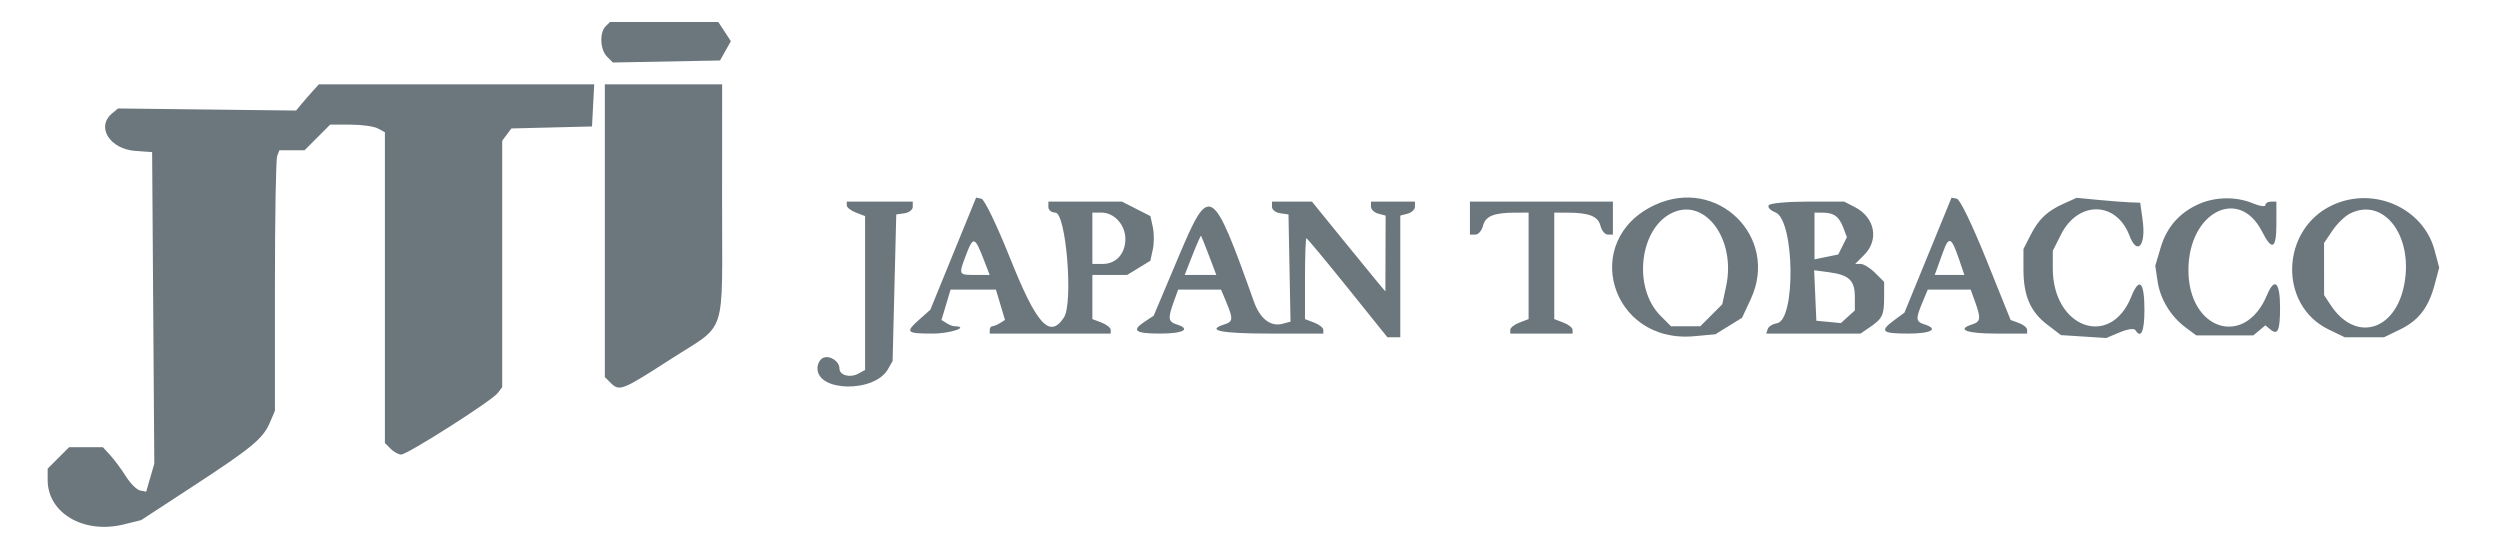
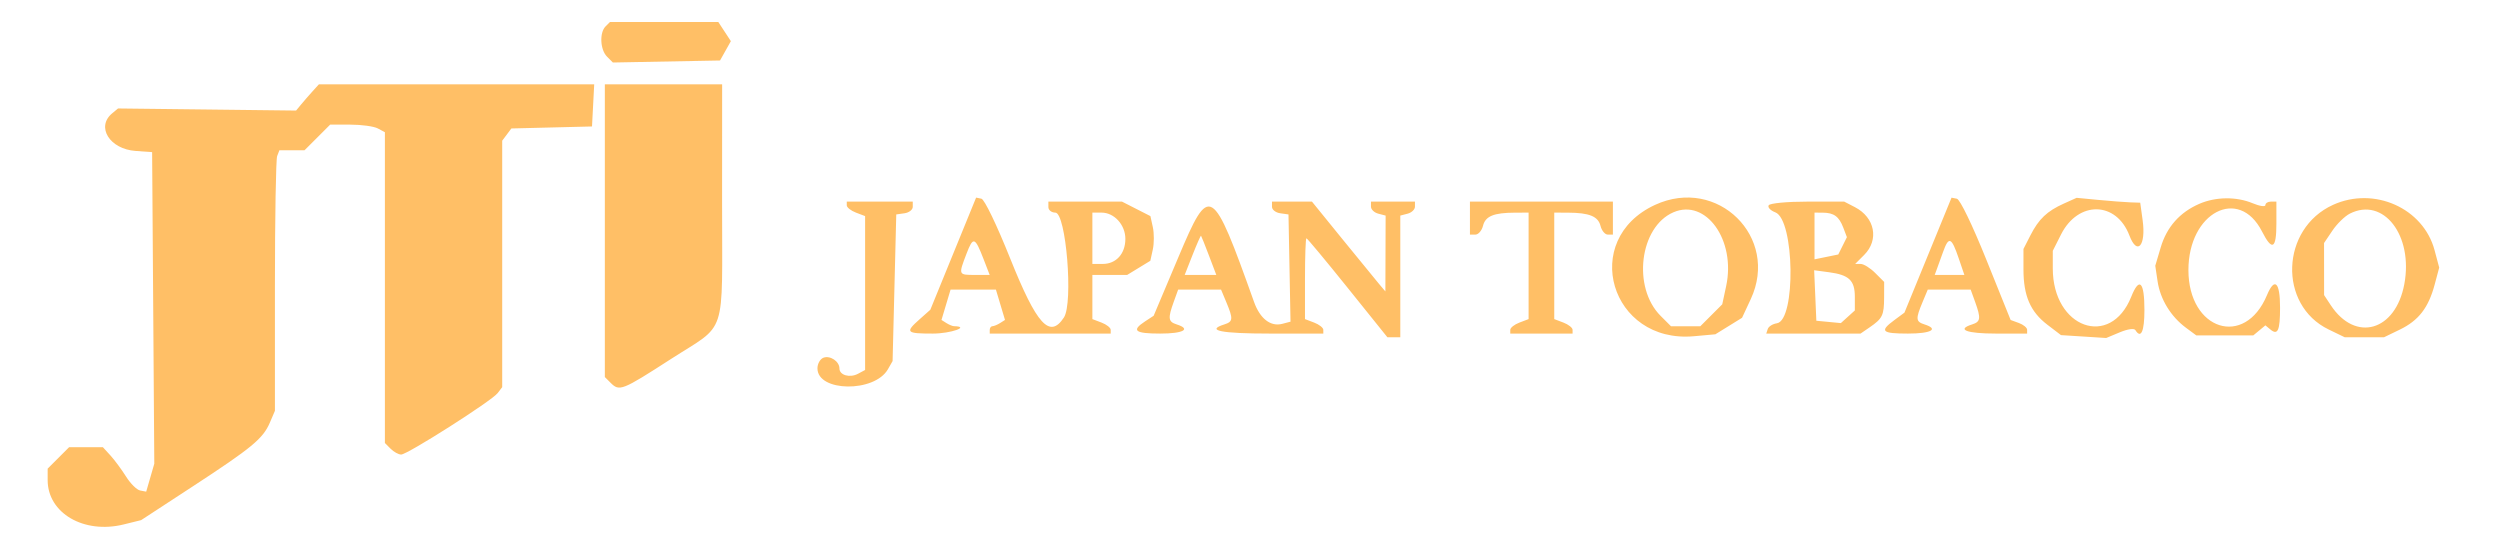
<svg xmlns="http://www.w3.org/2000/svg" width="682" height="151" viewBox="0 0 682 151" version="1.1">
-   <path d="M 165.200 7.200 C 163.491 8.909, 163.716 13.573, 165.598 15.455 L 167.195 17.052 181.811 16.776 L 196.426 16.500 197.904 13.865 L 199.381 11.230 197.667 8.615 L 195.954 6 181.177 6 L 166.400 6 165.200 7.200 M 85.250 24.928 C 84.287 25.989, 82.886 27.600, 82.136 28.508 L 80.772 30.160 56.486 29.874 L 32.201 29.588 30.600 30.917 C 26.137 34.621, 29.914 40.677, 37.002 41.180 L 41.500 41.500 41.796 84 L 42.091 126.500 40.987 130.312 L 39.883 134.124 38.226 133.805 C 37.316 133.630, 35.583 131.914, 34.377 129.993 C 33.170 128.072, 31.258 125.487, 30.127 124.250 L 28.071 122 23.459 122 L 18.846 122 15.923 124.923 L 13 127.846 13 130.973 C 13 139.980, 22.887 145.747, 33.736 143.068 L 38.500 141.891 52.500 132.747 C 68.787 122.109, 71.751 119.658, 73.623 115.282 L 75 112.064 75 78.114 C 75 59.441, 75.273 43.452, 75.607 42.582 L 76.214 41 79.640 41 L 83.067 41 86.567 37.500 L 90.067 34 95.599 34 C 98.642 34, 102.002 34.466, 103.066 35.035 L 105 36.070 105 78.464 L 105 120.857 106.571 122.429 C 107.436 123.293, 108.726 124, 109.440 124 C 111.141 124, 134.132 109.363, 135.750 107.250 L 137 105.618 137 72 L 137 38.382 138.250 36.713 L 139.500 35.044 150.500 34.772 L 161.500 34.500 161.800 28.750 L 162.100 23 124.550 23 L 87 23 85.250 24.928 M 165 62.929 L 165 102.857 166.571 104.429 C 168.977 106.834, 169.654 106.568, 182.972 97.978 C 198.551 87.930, 196.967 92.760, 196.985 55.250 L 197 23 181 23 L 165 23 165 62.929 M 260.038 69.204 L 253.792 84.500 250.896 87.073 C 246.847 90.670, 247.149 91, 254.500 91 C 259.334 91, 264.818 89.078, 260.250 88.985 C 259.837 88.976, 258.901 88.589, 258.168 88.125 L 256.836 87.280 258.076 83.140 L 259.317 79 265.500 79 L 271.683 79 272.924 83.140 L 274.164 87.280 272.832 88.125 C 272.099 88.589, 271.163 88.976, 270.750 88.985 C 270.337 88.993, 270 89.450, 270 90 L 270 91 286.500 91 L 303 91 303 89.975 C 303 89.412, 301.875 88.523, 300.500 88 L 298 87.050 298 81.025 L 298 75 302.750 74.996 L 307.500 74.993 310.655 73.069 L 313.809 71.145 314.484 68.073 C 314.855 66.383, 314.860 63.640, 314.495 61.977 L 313.831 58.954 309.955 56.977 L 306.080 55 296.040 55 L 286 55 286 56.500 C 286 57.325, 286.852 58, 287.893 58 C 290.819 58, 292.837 82.664, 290.235 86.615 C 286.358 92.499, 282.836 88.626, 275.577 70.500 C 271.901 61.319, 268.555 54.374, 267.727 54.204 L 266.284 53.908 260.038 69.204 M 321.502 70.069 L 314.719 86.138 312.360 87.684 C 308.555 90.177, 309.582 91, 316.500 91 C 322.832 91, 325.030 89.779, 321 88.500 C 318.678 87.763, 318.561 86.856, 320.201 82.321 L 321.402 79 327.252 79 L 333.102 79 334.551 82.468 C 336.451 87.016, 336.385 87.743, 334 88.500 C 328.816 90.145, 333.088 91, 346.500 91 L 361 91 361 89.975 C 361 89.412, 359.875 88.523, 358.500 88 L 356 87.050 356 76.025 C 356 69.961, 356.176 65, 356.391 65 C 356.606 65, 361.663 71.075, 367.629 78.500 L 378.476 92 380.238 92 L 382 92 382 75.406 L 382 58.813 384 58.290 C 385.100 58.002, 386 57.144, 386 56.383 L 386 55 380 55 L 374 55 374 56.383 C 374 57.144, 374.900 58.002, 376 58.290 L 378 58.813 377.967 69.156 L 377.933 79.500 376.217 77.473 C 375.273 76.358, 370.765 70.846, 366.201 65.223 L 357.902 55 352.451 55 L 347 55 347 56.430 C 347 57.217, 348.012 58.005, 349.250 58.180 L 351.500 58.500 351.776 73.127 L 352.052 87.753 349.798 88.342 C 346.624 89.173, 343.734 86.935, 342.110 82.390 C 330.644 50.291, 330.010 49.912, 321.502 70.069 M 451.500 55.890 C 430.919 65.389, 439.336 93.789, 462.121 91.723 L 467.950 91.194 471.592 88.943 L 475.235 86.692 477.608 81.596 C 485.474 64.703, 468.537 48.027, 451.500 55.890 M 525.957 69.605 L 519.536 85.283 516.768 87.330 C 512.666 90.362, 513.314 91, 520.500 91 C 526.832 91, 529.030 89.779, 525 88.500 C 522.615 87.743, 522.549 87.016, 524.449 82.468 L 525.898 79 531.748 79 L 537.598 79 538.799 82.321 C 540.439 86.856, 540.322 87.763, 538 88.500 C 533.591 89.899, 536.453 91, 544.500 91 L 553 91 553 89.968 C 553 89.400, 551.987 88.566, 550.750 88.114 L 548.500 87.292 541.897 70.896 C 538.042 61.323, 534.687 54.381, 533.836 54.213 L 532.378 53.926 525.957 69.605 M 563.030 55.529 C 558.427 57.598, 556.177 59.735, 553.894 64.210 L 552 67.920 552 73.492 C 552 80.687, 553.882 85.045, 558.514 88.578 L 562.240 91.421 568.406 91.813 L 574.572 92.206 578.264 90.663 C 580.438 89.755, 582.195 89.507, 582.537 90.060 C 584.058 92.521, 585 90.417, 585 84.559 C 585 76.816, 583.611 75.432, 581.396 80.967 C 575.720 95.155, 560 89.481, 560 73.244 L 560 68.424 562.250 63.962 C 566.927 54.687, 577.331 54.849, 580.906 64.252 C 583.031 69.841, 585.468 67.037, 584.514 60.101 L 583.853 55.294 581.176 55.205 C 579.704 55.155, 575.800 54.857, 572.500 54.542 L 566.500 53.968 563.030 55.529 M 600 55.594 C 594.654 57.910, 591.107 61.901, 589.454 67.460 L 587.956 72.500 588.595 76.777 C 589.324 81.650, 592.206 86.359, 596.327 89.408 L 599.154 91.500 606.924 91.500 L 614.694 91.500 616.347 90.128 L 618 88.755 619.342 89.869 C 621.392 91.570, 622 90.203, 622 83.892 C 622 76.932, 620.512 75.531, 618.425 80.526 C 612.368 95.022, 597 90.099, 597 73.664 C 597 57.962, 610.753 50.754, 617.073 63.143 C 619.845 68.577, 621 67.947, 621 61 L 621 55 619.500 55 C 618.675 55, 618 55.427, 618 55.949 C 618 56.471, 616.439 56.246, 614.532 55.449 C 610.114 53.603, 604.467 53.659, 600 55.594 M 636.459 55.880 C 622.166 62.372, 621.426 83.187, 635.250 89.879 L 639.631 92 645 92 L 650.369 92 654.677 89.914 C 659.794 87.437, 662.483 83.963, 664.173 77.645 L 665.415 73 664.148 68.250 C 661.090 56.780, 647.673 50.786, 636.459 55.880 M 231 56.025 C 231 56.588, 232.125 57.477, 233.500 58 L 236 58.950 236 79.940 L 236 100.930 234.072 101.961 C 231.831 103.161, 229 102.354, 229 100.515 C 229 98.587, 226.458 96.887, 224.627 97.590 C 223.732 97.933, 223 99.236, 223 100.485 C 223 106.950, 238.558 107.146, 242.227 100.727 L 243.500 98.500 244 78.500 L 244.500 58.500 246.750 58.180 C 247.988 58.005, 249 57.217, 249 56.430 L 249 55 240 55 L 231 55 231 56.025 M 401 59.500 L 401 64 402.481 64 C 403.295 64, 404.234 62.918, 404.566 61.594 C 405.225 58.967, 407.487 58.035, 413.250 58.014 L 417 58 417 72.525 L 417 87.050 414.500 88 C 413.125 88.523, 412 89.412, 412 89.975 L 412 91 420.500 91 L 429 91 429 89.975 C 429 89.412, 427.875 88.523, 426.500 88 L 424 87.050 424 72.525 L 424 58 427.750 58.014 C 433.549 58.035, 435.966 59.018, 436.619 61.619 C 436.948 62.929, 437.843 64, 438.608 64 L 440 64 440 59.500 L 440 55 420.500 55 L 401 55 401 59.500 M 482.499 56.002 C 482.158 56.553, 482.970 57.418, 484.303 57.925 C 489.568 59.927, 489.952 87.421, 484.726 88.194 C 483.588 88.362, 482.471 89.063, 482.245 89.750 L 481.833 91 494.694 91 L 507.555 91 510.027 89.308 C 513.541 86.903, 513.967 86.031, 513.985 81.205 L 514 76.909 511.545 74.455 C 510.195 73.105, 508.416 72, 507.591 72 L 506.091 72 508.545 69.545 C 512.664 65.427, 511.484 59.336, 506.020 56.510 L 503.099 55 493.109 55 C 487.514 55, 482.846 55.441, 482.499 56.002 M 456.500 57.916 C 447.277 61.906, 445.244 78.398, 453.017 86.171 L 455.846 89 459.846 89 L 463.846 89 466.839 86.008 L 469.831 83.015 470.897 78.042 C 473.582 65.523, 465.390 54.071, 456.500 57.916 M 641.030 58.279 C 639.672 58.967, 637.534 61.052, 636.280 62.912 L 634 66.296 634.007 73.398 L 634.013 80.500 635.837 83.266 C 642.574 93.482, 653.501 90.349, 655.898 77.514 C 658.383 64.215, 650.206 53.636, 641.030 58.279 M 298 65 L 298 72 300.845 72 C 304.486 72, 307 69.211, 307 65.171 C 307 61.341, 303.972 58, 300.500 58 L 298 58 298 65 M 495 64.374 L 495 70.747 498.240 70.085 L 501.480 69.422 502.658 67.060 L 503.835 64.697 502.855 62.119 C 501.692 59.059, 500.295 58.036, 497.250 58.015 L 495 58 495 64.374 M 325.323 69.565 L 323.184 75 327.496 75 L 331.808 75 329.816 69.750 C 328.720 66.862, 327.742 64.417, 327.643 64.315 C 327.544 64.213, 326.500 66.575, 325.323 69.565 M 263.654 69.237 C 261.440 75.033, 261.427 75, 265.992 75 L 269.984 75 268.342 70.750 C 265.960 64.587, 265.488 64.435, 263.654 69.237 M 530.040 68.803 C 529.313 70.836, 528.508 73.063, 528.252 73.750 L 527.786 75 531.832 75 L 535.879 75 534.346 70.501 C 532.343 64.624, 531.636 64.345, 530.040 68.803 M 495.201 80.612 L 495.500 87.500 498.844 87.820 L 502.187 88.141 504.094 86.415 L 506 84.690 506 80.967 C 506 76.503, 504.428 75.001, 498.990 74.272 L 494.902 73.724 495.201 80.612" stroke="none" fill="#6B777D" fill-rule="evenodd" />
+   <path d="M 165.200 7.200 C 163.491 8.909, 163.716 13.573, 165.598 15.455 L 167.195 17.052 181.811 16.776 L 196.426 16.500 197.904 13.865 L 199.381 11.230 197.667 8.615 L 195.954 6 181.177 6 L 166.400 6 165.200 7.200 M 85.250 24.928 C 84.287 25.989, 82.886 27.600, 82.136 28.508 L 80.772 30.160 56.486 29.874 L 32.201 29.588 30.600 30.917 C 26.137 34.621, 29.914 40.677, 37.002 41.180 L 41.500 41.500 41.796 84 L 42.091 126.500 40.987 130.312 L 39.883 134.124 38.226 133.805 C 37.316 133.630, 35.583 131.914, 34.377 129.993 C 33.170 128.072, 31.258 125.487, 30.127 124.250 L 28.071 122 23.459 122 L 18.846 122 15.923 124.923 L 13 127.846 13 130.973 C 13 139.980, 22.887 145.747, 33.736 143.068 L 38.500 141.891 52.500 132.747 C 68.787 122.109, 71.751 119.658, 73.623 115.282 L 75 112.064 75 78.114 C 75 59.441, 75.273 43.452, 75.607 42.582 L 76.214 41 79.640 41 L 83.067 41 86.567 37.500 L 90.067 34 95.599 34 C 98.642 34, 102.002 34.466, 103.066 35.035 L 105 36.070 105 78.464 L 105 120.857 106.571 122.429 C 107.436 123.293, 108.726 124, 109.440 124 C 111.141 124, 134.132 109.363, 135.750 107.250 L 137 105.618 137 72 L 137 38.382 138.250 36.713 L 139.500 35.044 150.500 34.772 L 161.500 34.500 161.800 28.750 L 162.100 23 124.550 23 L 87 23 85.250 24.928 M 165 62.929 L 165 102.857 166.571 104.429 C 168.977 106.834, 169.654 106.568, 182.972 97.978 C 198.551 87.930, 196.967 92.760, 196.985 55.250 L 197 23 181 23 L 165 23 165 62.929 M 260.038 69.204 L 253.792 84.500 250.896 87.073 C 246.847 90.670, 247.149 91, 254.500 91 C 259.334 91, 264.818 89.078, 260.250 88.985 C 259.837 88.976, 258.901 88.589, 258.168 88.125 L 256.836 87.280 258.076 83.140 L 259.317 79 265.500 79 L 271.683 79 272.924 83.140 L 274.164 87.280 272.832 88.125 C 272.099 88.589, 271.163 88.976, 270.750 88.985 C 270.337 88.993, 270 89.450, 270 90 L 270 91 286.500 91 L 303 91 303 89.975 C 303 89.412, 301.875 88.523, 300.500 88 L 298 87.050 298 81.025 L 298 75 302.750 74.996 L 307.500 74.993 310.655 73.069 L 313.809 71.145 314.484 68.073 C 314.855 66.383, 314.860 63.640, 314.495 61.977 L 313.831 58.954 309.955 56.977 L 306.080 55 296.040 55 L 286 55 286 56.500 C 286 57.325, 286.852 58, 287.893 58 C 290.819 58, 292.837 82.664, 290.235 86.615 C 286.358 92.499, 282.836 88.626, 275.577 70.500 C 271.901 61.319, 268.555 54.374, 267.727 54.204 L 266.284 53.908 260.038 69.204 M 321.502 70.069 L 314.719 86.138 312.360 87.684 C 308.555 90.177, 309.582 91, 316.500 91 C 322.832 91, 325.030 89.779, 321 88.500 C 318.678 87.763, 318.561 86.856, 320.201 82.321 L 321.402 79 327.252 79 L 333.102 79 334.551 82.468 C 336.451 87.016, 336.385 87.743, 334 88.500 C 328.816 90.145, 333.088 91, 346.500 91 L 361 91 361 89.975 C 361 89.412, 359.875 88.523, 358.500 88 L 356 87.050 356 76.025 C 356 69.961, 356.176 65, 356.391 65 C 356.606 65, 361.663 71.075, 367.629 78.500 L 378.476 92 380.238 92 L 382 92 382 75.406 L 382 58.813 384 58.290 C 385.100 58.002, 386 57.144, 386 56.383 L 386 55 380 55 L 374 55 374 56.383 C 374 57.144, 374.900 58.002, 376 58.290 L 378 58.813 377.967 69.156 L 377.933 79.500 376.217 77.473 C 375.273 76.358, 370.765 70.846, 366.201 65.223 L 357.902 55 352.451 55 L 347 55 347 56.430 C 347 57.217, 348.012 58.005, 349.250 58.180 L 351.500 58.500 351.776 73.127 L 352.052 87.753 349.798 88.342 C 346.624 89.173, 343.734 86.935, 342.110 82.390 C 330.644 50.291, 330.010 49.912, 321.502 70.069 M 451.500 55.890 C 430.919 65.389, 439.336 93.789, 462.121 91.723 L 467.950 91.194 471.592 88.943 L 475.235 86.692 477.608 81.596 C 485.474 64.703, 468.537 48.027, 451.500 55.890 M 525.957 69.605 L 519.536 85.283 516.768 87.330 C 512.666 90.362, 513.314 91, 520.500 91 C 526.832 91, 529.030 89.779, 525 88.500 C 522.615 87.743, 522.549 87.016, 524.449 82.468 L 525.898 79 531.748 79 L 537.598 79 538.799 82.321 C 540.439 86.856, 540.322 87.763, 538 88.500 C 533.591 89.899, 536.453 91, 544.500 91 L 553 91 553 89.968 C 553 89.400, 551.987 88.566, 550.750 88.114 L 548.500 87.292 541.897 70.896 C 538.042 61.323, 534.687 54.381, 533.836 54.213 L 532.378 53.926 525.957 69.605 M 563.030 55.529 C 558.427 57.598, 556.177 59.735, 553.894 64.210 L 552 67.920 552 73.492 C 552 80.687, 553.882 85.045, 558.514 88.578 L 562.240 91.421 568.406 91.813 L 574.572 92.206 578.264 90.663 C 580.438 89.755, 582.195 89.507, 582.537 90.060 C 584.058 92.521, 585 90.417, 585 84.559 C 585 76.816, 583.611 75.432, 581.396 80.967 C 575.720 95.155, 560 89.481, 560 73.244 L 560 68.424 562.250 63.962 C 566.927 54.687, 577.331 54.849, 580.906 64.252 C 583.031 69.841, 585.468 67.037, 584.514 60.101 L 583.853 55.294 581.176 55.205 C 579.704 55.155, 575.800 54.857, 572.500 54.542 L 566.500 53.968 563.030 55.529 M 600 55.594 C 594.654 57.910, 591.107 61.901, 589.454 67.460 L 587.956 72.500 588.595 76.777 C 589.324 81.650, 592.206 86.359, 596.327 89.408 L 599.154 91.500 606.924 91.500 L 614.694 91.500 616.347 90.128 L 618 88.755 619.342 89.869 C 621.392 91.570, 622 90.203, 622 83.892 C 622 76.932, 620.512 75.531, 618.425 80.526 C 612.368 95.022, 597 90.099, 597 73.664 C 597 57.962, 610.753 50.754, 617.073 63.143 C 619.845 68.577, 621 67.947, 621 61 L 621 55 619.500 55 C 618.675 55, 618 55.427, 618 55.949 C 618 56.471, 616.439 56.246, 614.532 55.449 C 610.114 53.603, 604.467 53.659, 600 55.594 M 636.459 55.880 C 622.166 62.372, 621.426 83.187, 635.250 89.879 L 639.631 92 645 92 L 650.369 92 654.677 89.914 C 659.794 87.437, 662.483 83.963, 664.173 77.645 L 665.415 73 664.148 68.250 C 661.090 56.780, 647.673 50.786, 636.459 55.880 M 231 56.025 C 231 56.588, 232.125 57.477, 233.500 58 L 236 58.950 236 79.940 L 236 100.930 234.072 101.961 C 231.831 103.161, 229 102.354, 229 100.515 C 229 98.587, 226.458 96.887, 224.627 97.590 C 223.732 97.933, 223 99.236, 223 100.485 C 223 106.950, 238.558 107.146, 242.227 100.727 L 243.500 98.500 244 78.500 L 244.500 58.500 246.750 58.180 C 247.988 58.005, 249 57.217, 249 56.430 L 249 55 240 55 L 231 55 231 56.025 M 401 59.500 L 401 64 402.481 64 C 403.295 64, 404.234 62.918, 404.566 61.594 C 405.225 58.967, 407.487 58.035, 413.250 58.014 L 417 58 417 72.525 L 417 87.050 414.500 88 C 413.125 88.523, 412 89.412, 412 89.975 L 412 91 420.500 91 L 429 91 429 89.975 C 429 89.412, 427.875 88.523, 426.500 88 L 424 87.050 424 72.525 L 424 58 427.750 58.014 C 433.549 58.035, 435.966 59.018, 436.619 61.619 C 436.948 62.929, 437.843 64, 438.608 64 L 440 64 440 59.500 L 440 55 420.500 55 L 401 55 401 59.500 M 482.499 56.002 C 482.158 56.553, 482.970 57.418, 484.303 57.925 C 489.568 59.927, 489.952 87.421, 484.726 88.194 C 483.588 88.362, 482.471 89.063, 482.245 89.750 L 481.833 91 494.694 91 L 507.555 91 510.027 89.308 C 513.541 86.903, 513.967 86.031, 513.985 81.205 L 514 76.909 511.545 74.455 C 510.195 73.105, 508.416 72, 507.591 72 L 506.091 72 508.545 69.545 C 512.664 65.427, 511.484 59.336, 506.020 56.510 L 503.099 55 493.109 55 C 487.514 55, 482.846 55.441, 482.499 56.002 M 456.500 57.916 C 447.277 61.906, 445.244 78.398, 453.017 86.171 L 455.846 89 459.846 89 L 463.846 89 466.839 86.008 L 469.831 83.015 470.897 78.042 C 473.582 65.523, 465.390 54.071, 456.500 57.916 M 641.030 58.279 C 639.672 58.967, 637.534 61.052, 636.280 62.912 L 634 66.296 634.007 73.398 L 634.013 80.500 635.837 83.266 C 642.574 93.482, 653.501 90.349, 655.898 77.514 C 658.383 64.215, 650.206 53.636, 641.030 58.279 M 298 65 L 298 72 300.845 72 C 304.486 72, 307 69.211, 307 65.171 C 307 61.341, 303.972 58, 300.500 58 L 298 58 298 65 M 495 64.374 L 495 70.747 498.240 70.085 L 501.480 69.422 502.658 67.060 L 503.835 64.697 502.855 62.119 C 501.692 59.059, 500.295 58.036, 497.250 58.015 L 495 58 495 64.374 M 325.323 69.565 L 323.184 75 327.496 75 L 331.808 75 329.816 69.750 C 328.720 66.862, 327.742 64.417, 327.643 64.315 C 327.544 64.213, 326.500 66.575, 325.323 69.565 M 263.654 69.237 C 261.440 75.033, 261.427 75, 265.992 75 L 269.984 75 268.342 70.750 C 265.960 64.587, 265.488 64.435, 263.654 69.237 M 530.040 68.803 C 529.313 70.836, 528.508 73.063, 528.252 73.750 L 527.786 75 531.832 75 L 535.879 75 534.346 70.501 C 532.343 64.624, 531.636 64.345, 530.040 68.803 M 495.201 80.612 L 495.500 87.500 498.844 87.820 L 502.187 88.141 504.094 86.415 L 506 84.690 506 80.967 C 506 76.503, 504.428 75.001, 498.990 74.272 L 494.902 73.724 495.201 80.612" stroke="none" fill="#FFBF66" fill-rule="evenodd" />
</svg>
